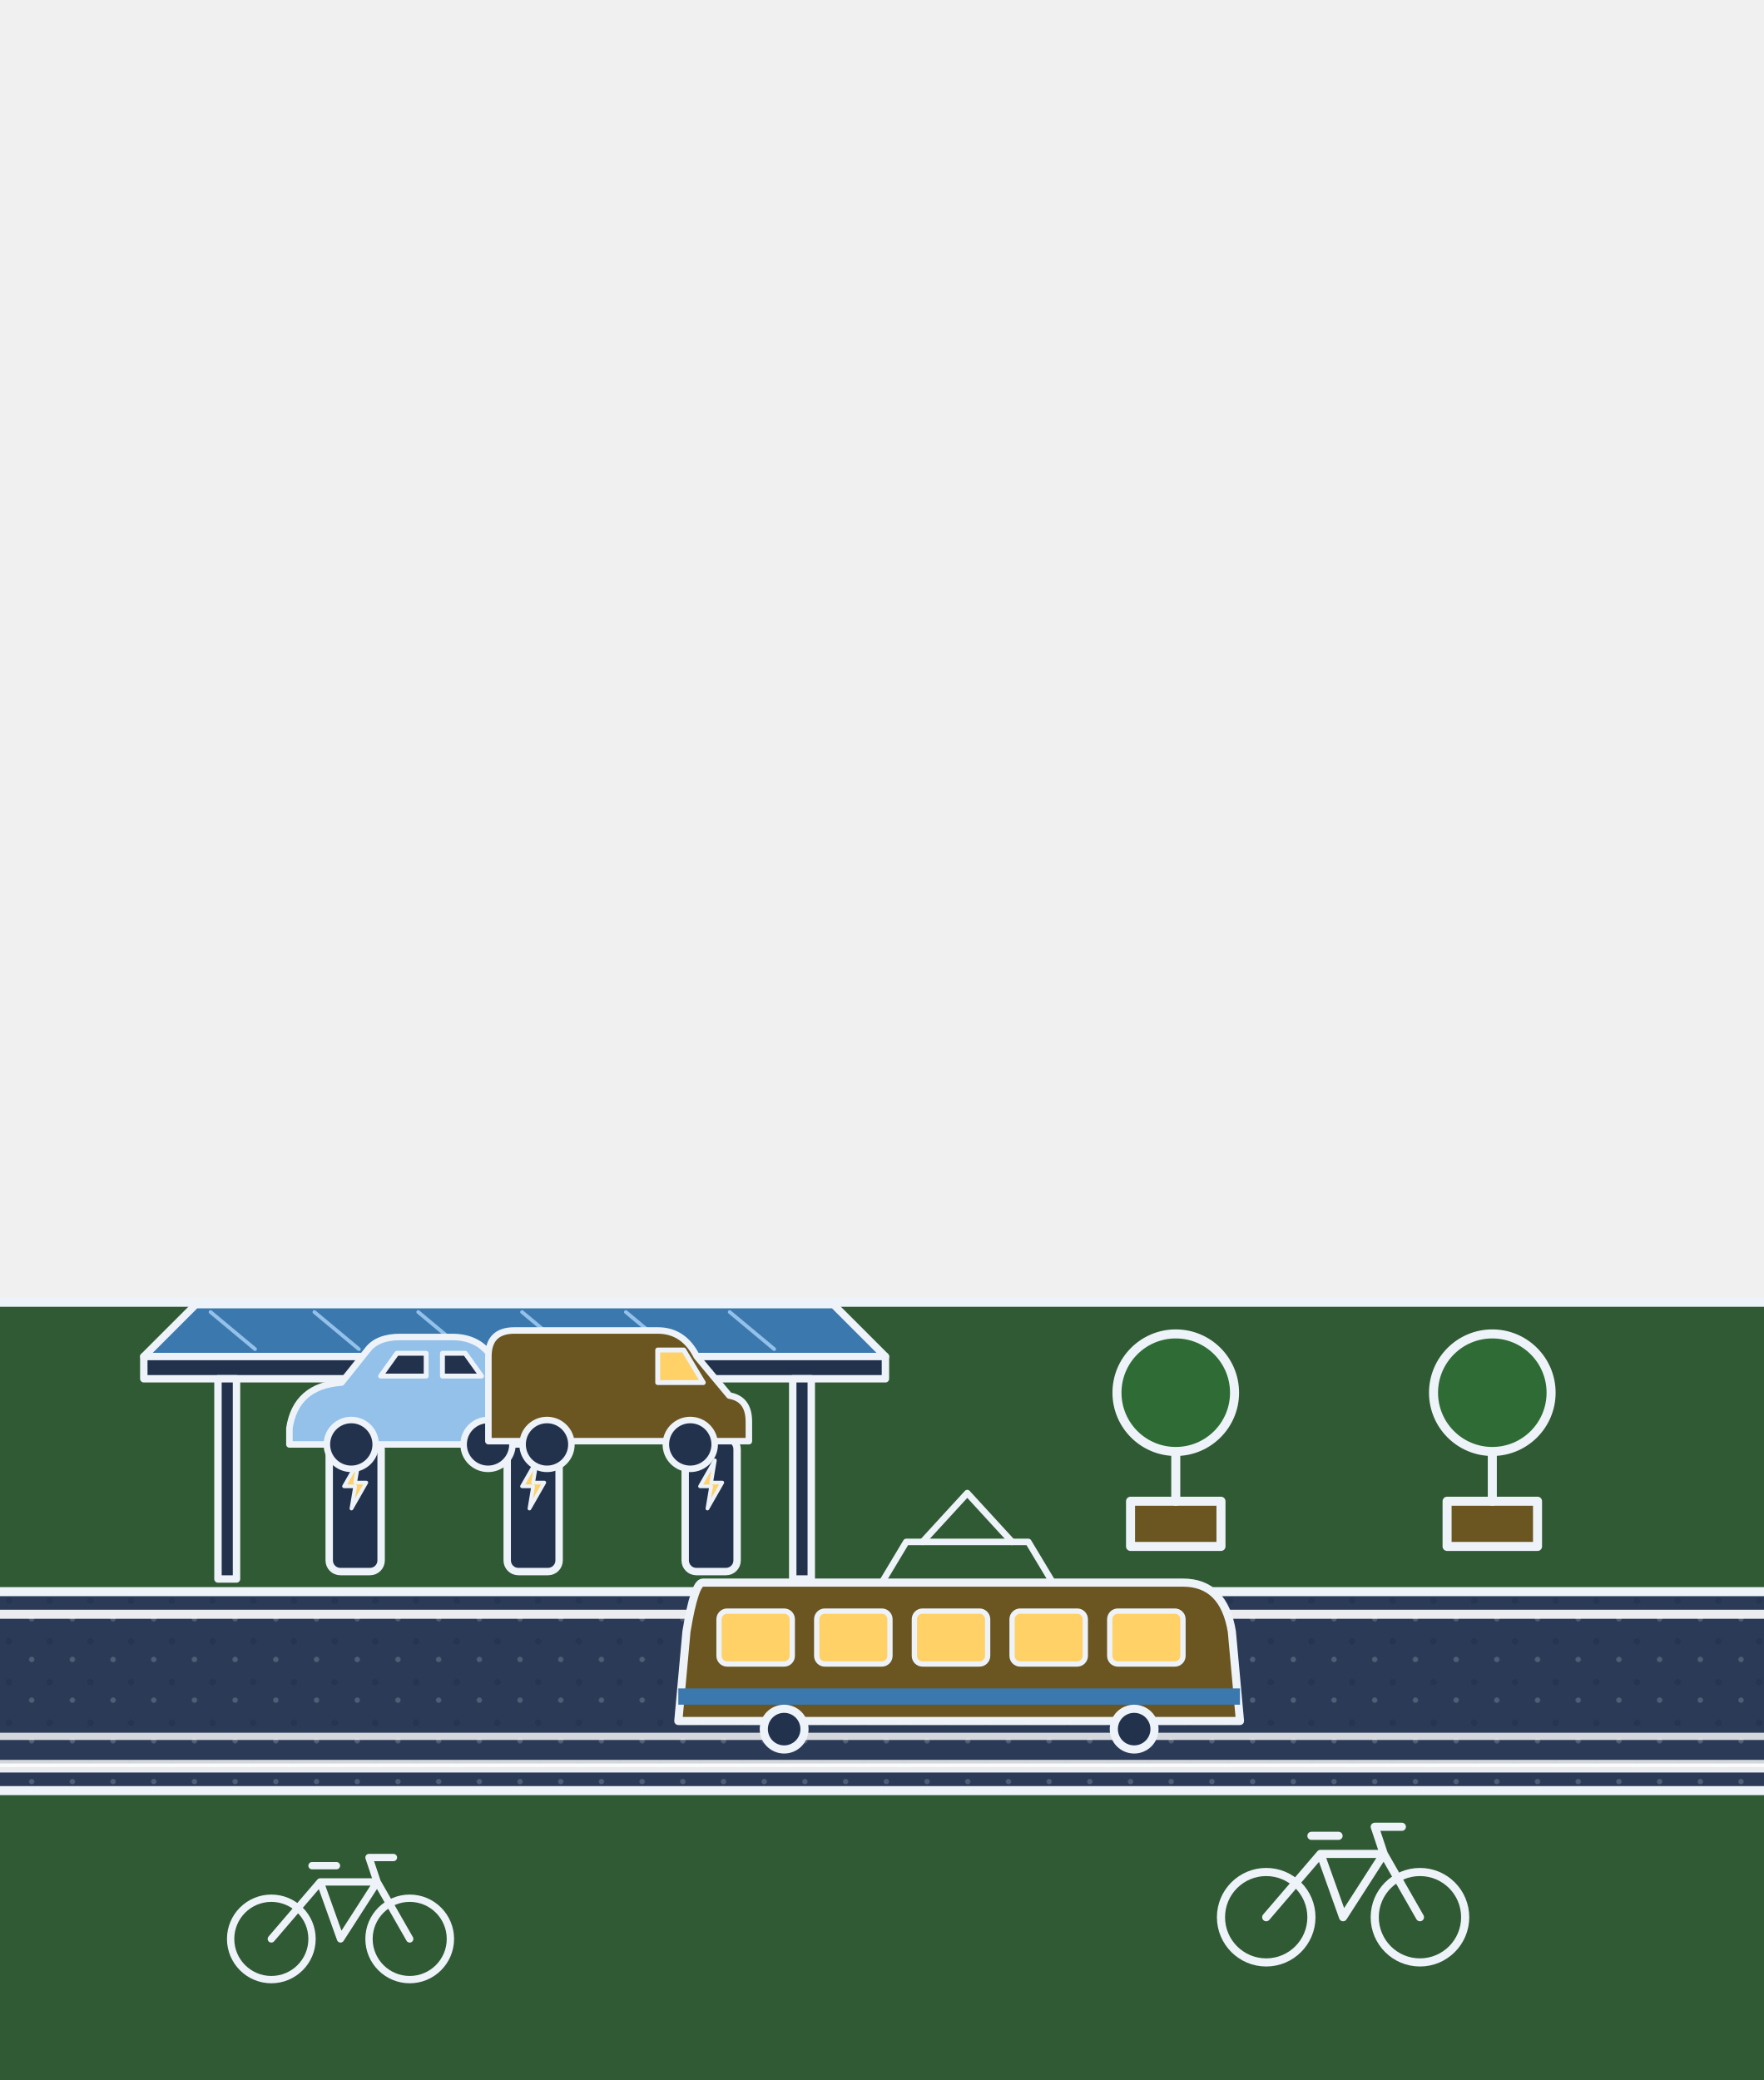
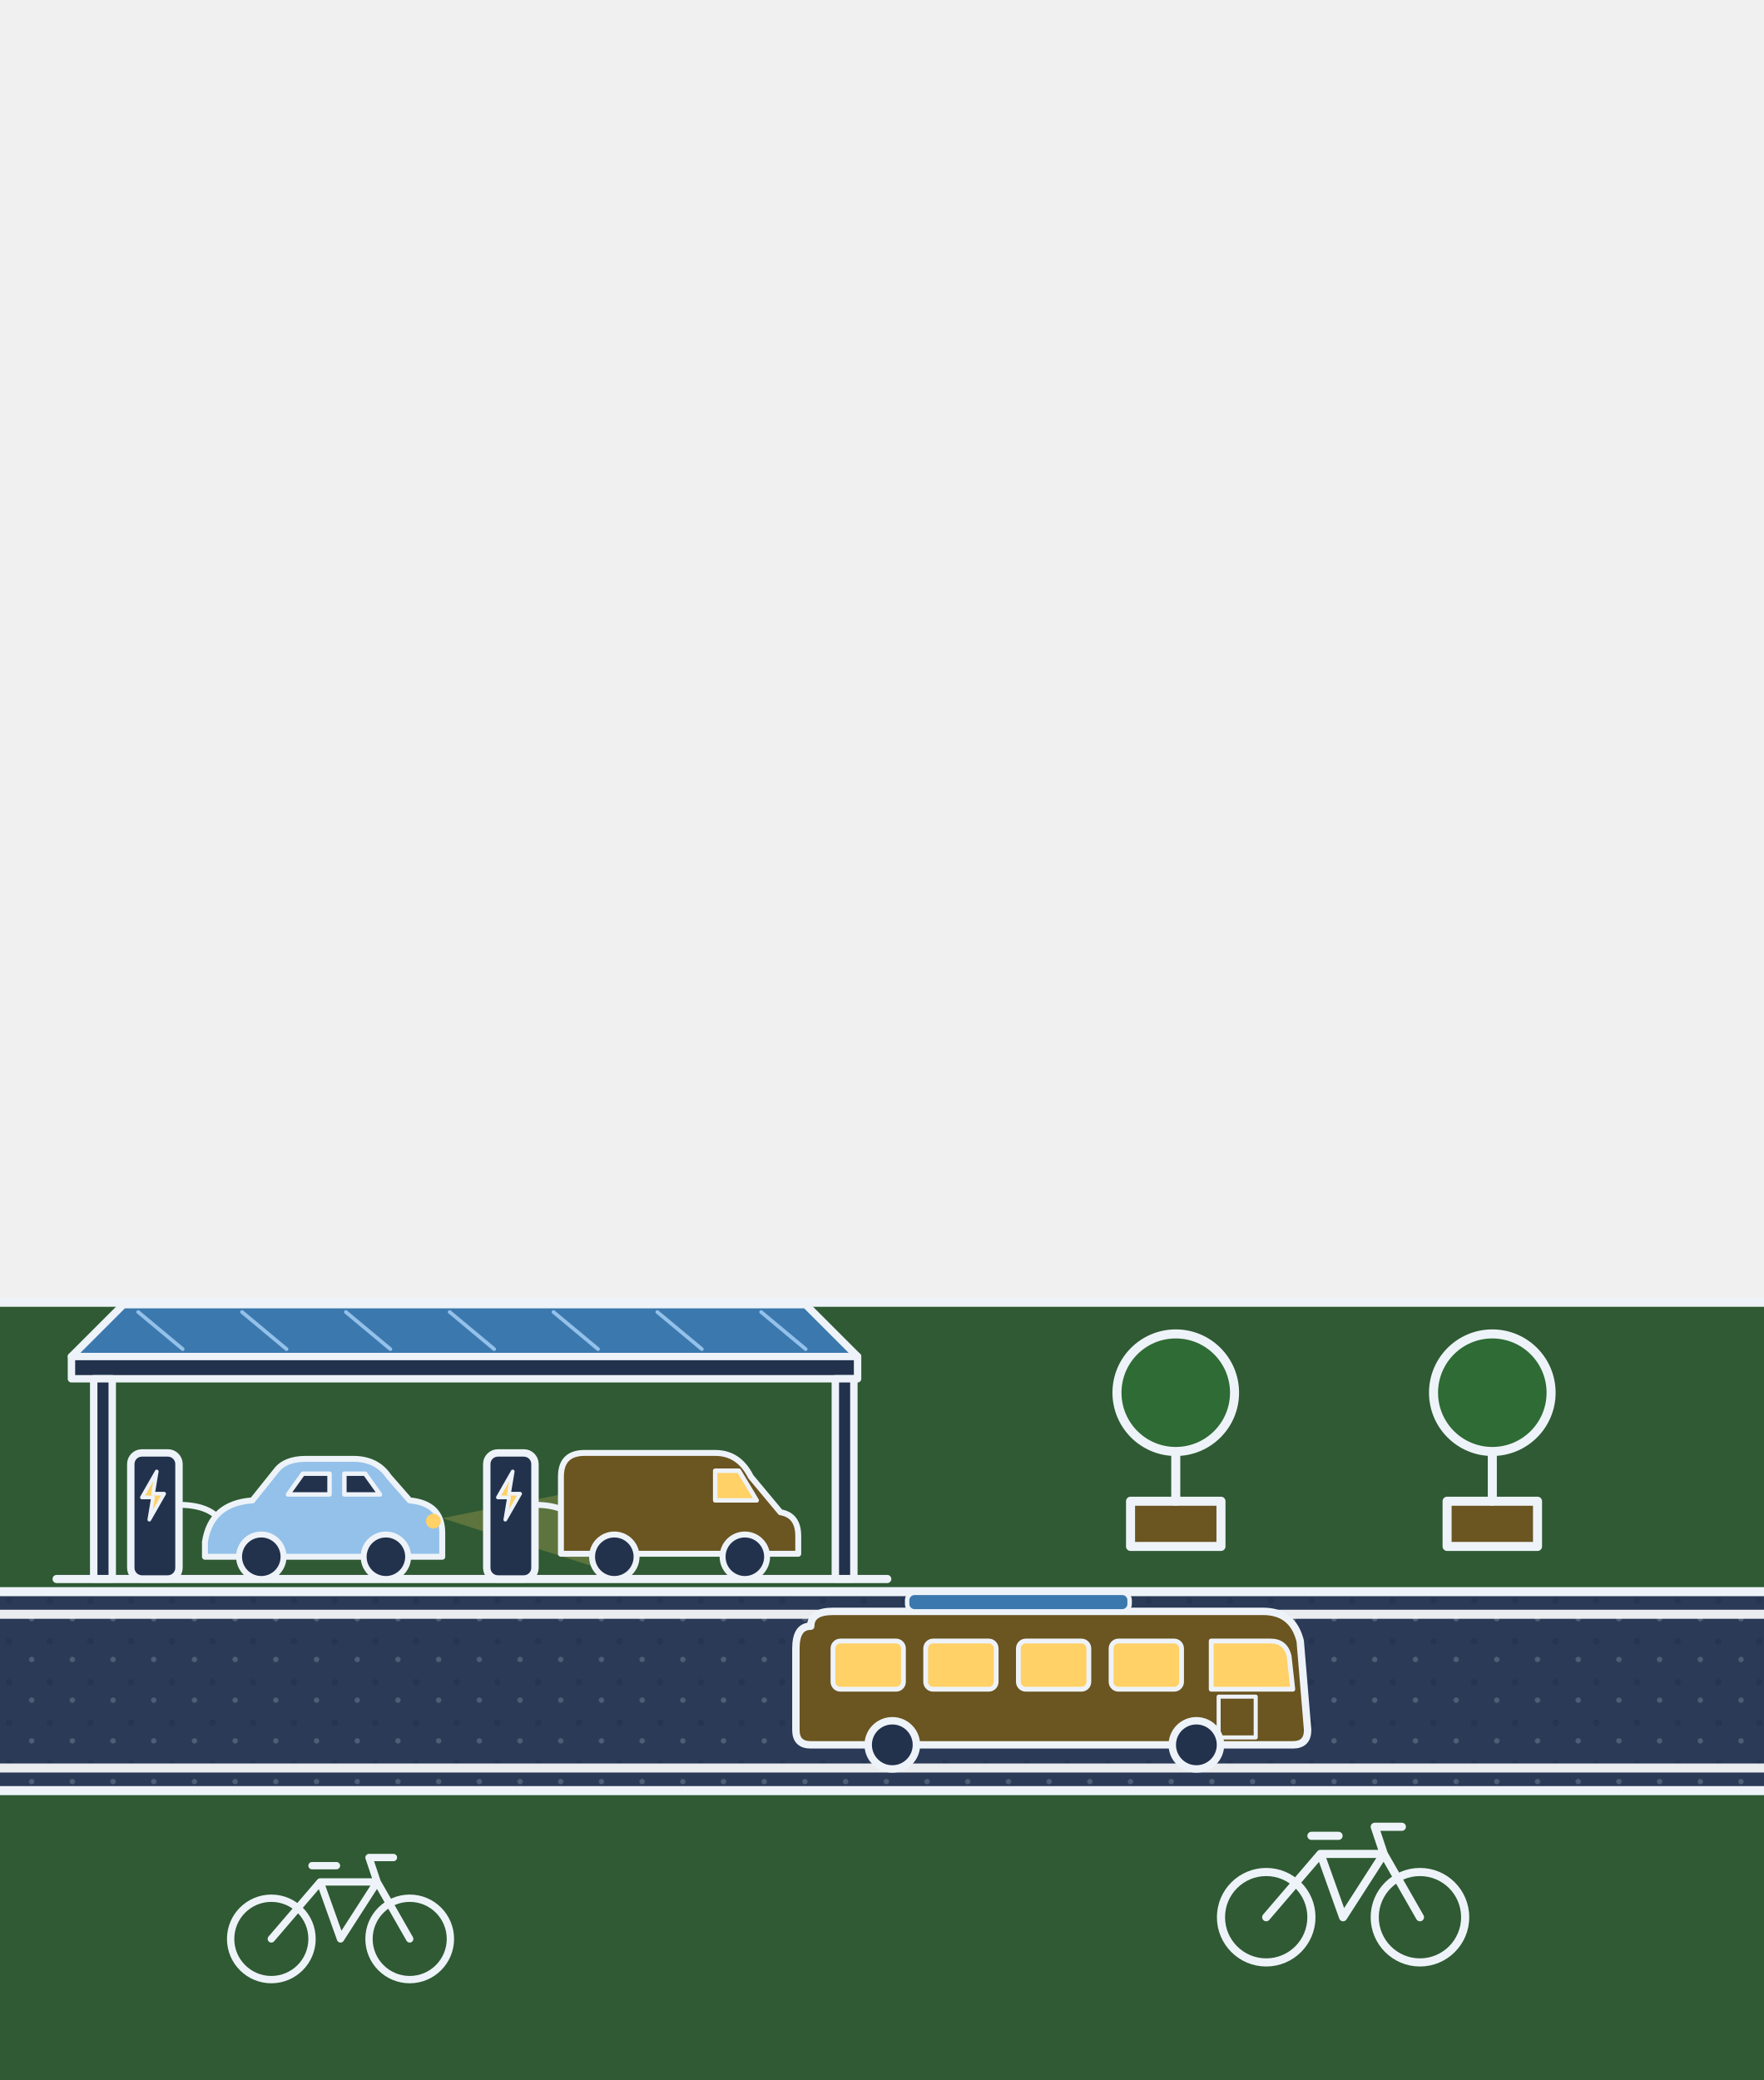
<svg xmlns="http://www.w3.org/2000/svg" viewBox="0 0 390 460" width="390" height="460" overflow="visible" aria-hidden="true">
  <defs>
    <filter id="shsquarenight" x="-10%" y="-10%" width="120%" height="130%">
      <feDropShadow dx="0" dy="3" stdDeviation="2" flood-color="#000" flood-opacity=".18" />
    </filter>
    <filter id="blsquarenight" x="-30%" y="-30%" width="160%" height="160%">
      <feGaussianBlur stdDeviation="4.5" />
    </filter>
    <filter id="bl2squarenight" x="-30%" y="-30%" width="160%" height="160%">
      <feGaussianBlur stdDeviation="1.2" />
    </filter>
  </defs>
  <rect x="-40" y="288" width="470" height="300" fill="#2F5A33" stroke="#EEF3F9" stroke-width="2" stroke-linejoin="round" stroke-linecap="round" />
  <defs>
    <pattern id="aspsquarenight" width="9" height="9" patternUnits="userSpaceOnUse">
      <circle cx="2" cy="3" r=".7" fill="#16233A" fill-opacity=".18" />
      <circle cx="7" cy="7" r=".6" fill="#FFFFFF" fill-opacity=".18" />
    </pattern>
  </defs>
  <rect x="-40" y="352" width="470" height="44" fill="#2A3A57" stroke="#EEF3F9" stroke-width="2" />
  <rect x="-40" y="352" width="470" height="44" fill="url(#aspsquarenight)" />
  <path d="M-40 357 H430 M-40 391 H430" stroke="#FFFFFF" stroke-opacity=".9" stroke-width="2" />
-   <path d="M-40 384 H430 M-40 390 H430" stroke="#FFFFFF" stroke-opacity=".8" stroke-width="1.6" />
-   <g transform="translate(150 350) scale(.9)">
+   <g transform="translate(176 358) scale(.82)">
    <g stroke="#EEF3F9" stroke-width="2" stroke-linejoin="round" stroke-linecap="round">
-       <path d="M6 0 H124 Q134 0 136 12 L138 34 H0 L2 12 Q4 0 6 0Z" fill="#6B5520" />
-       <path d="M50 0 L56 -10 H86 L92 0" fill="none" stroke-width="1.6" />
-       <path d="M60 -10 L71 -22 M71 -22 L82 -10" fill="none" stroke-width="1.6" />
-       <rect x="10" y="7" width="18" height="13" rx="2" fill="#FFD166" stroke-width="1.3" />
-       <rect x="34" y="7" width="18" height="13" rx="2" fill="#FFD166" stroke-width="1.3" />
-       <rect x="58" y="7" width="18" height="13" rx="2" fill="#FFD166" stroke-width="1.3" />
-       <rect x="82" y="7" width="18" height="13" rx="2" fill="#FFD166" stroke-width="1.3" />
-       <rect x="106" y="7" width="18" height="13" rx="2" fill="#FFD166" stroke-width="1.3" />
-       <rect x="0" y="26" width="138" height="4" fill="#3B78AE" stroke="none" />
-       <circle cx="26" cy="36" r="5" fill="#22324D" />
-       <circle cx="112" cy="36" r="5" fill="#22324D" />
+       <path d="M4 2 Q4 -2 10 -2 H126 Q134 -2 136 6 L138 30 Q138 34 134 34 H4 Q0 34 0 30 V8 Q0 2 4 2Z" fill="#6B5520" />
+       <rect x="30" y="-7" width="60" height="5" rx="2" fill="#3B78AE" stroke-width="1.2" />
+       <rect x="10" y="6" width="19" height="13" rx="2" fill="#FFD166" stroke-width="1.3" />
+       <rect x="35" y="6" width="19" height="13" rx="2" fill="#FFD166" stroke-width="1.3" />
+       <rect x="60" y="6" width="19" height="13" rx="2" fill="#FFD166" stroke-width="1.3" />
+       <rect x="85" y="6" width="19" height="13" rx="2" fill="#FFD166" stroke-width="1.3" />
+       <path d="M112 6 H128 Q132 6 133 10 L134 19 H112Z" fill="#FFD166" stroke-width="1.3" />
+       <rect x="114" y="21" width="10" height="11" fill="#6B5520" stroke-width="1.1" />
+       <circle cx="26" cy="34" r="6.5" fill="#22324D" />
+       <circle cx="108" cy="34" r="6.5" fill="#22324D" />
    </g>
  </g>
-   <g transform="translate(40 300) scale(.82)">
+   <g transform="translate(24 300) scale(.82)">
    <g transform="translate(0 0)" stroke="#EEF3F9" stroke-width="2" stroke-linejoin="round" stroke-linecap="round">
-       <path d="M-10 0 L190 0 L176 -14 L4 -14Z" fill="#3B78AE" />
+       <path d="M-10 0 L202 0 L188 -14 L4 -14Z" fill="#3B78AE" />
      <path d="M8 -12 L20 -2" stroke="#93C1EA" stroke-width="1" />
      <path d="M36 -12 L48 -2" stroke="#93C1EA" stroke-width="1" />
      <path d="M64 -12 L76 -2" stroke="#93C1EA" stroke-width="1" />
      <path d="M92 -12 L104 -2" stroke="#93C1EA" stroke-width="1" />
      <path d="M120 -12 L132 -2" stroke="#93C1EA" stroke-width="1" />
      <path d="M148 -12 L160 -2" stroke="#93C1EA" stroke-width="1" />
-       <rect x="-10" y="0" width="200" height="6" fill="#22324D" />
-       <rect x="10" y="6" width="5" height="54" fill="#22324D" />
-       <rect x="165" y="6" width="5" height="54" fill="#22324D" />
-       <rect x="40" y="22" width="14" height="36" rx="3" fill="#22324D" />
-       <path d="M48 28 L44 35 H47 L46 41 L50 34 H47Z" fill="#FFD166" stroke-width="1" />
-       <rect x="88" y="22" width="14" height="36" rx="3" fill="#22324D" />
-       <path d="M96 28 L92 35 H95 L94 41 L98 34 H95Z" fill="#FFD166" stroke-width="1" />
-       <rect x="136" y="22" width="14" height="36" rx="3" fill="#22324D" />
-       <path d="M144 28 L140 35 H143 L142 41 L146 34 H143Z" fill="#FFD166" stroke-width="1" />
-     </g>
-   </g>
-   <g transform="translate(64 300) scale(.72)">
-     <g stroke="#EEF3F9" stroke-width="2" stroke-linejoin="round" stroke-linecap="round">
-       <path d="M0 22 Q2 9 16 8 L24 -2 Q27 -6 34 -6 H50 Q58 -6 62 0 L69 8 Q80 9 80 19 V27 H0Z" fill="#93C1EA" />
-       <path d="M28 6 L33 -1 H42 V6Z M47 6 V-1 H54 L59 6Z" fill="#22324D" stroke-width="1.5" />
-       <circle cx="19" cy="27" r="7.5" fill="#22324D" />
-       <circle cx="61" cy="27" r="7.5" fill="#22324D" />
-       <path d="M80 14 L130 4 L130 30 Z" fill="#FFD166" opacity=".22" stroke="none" />
-       <circle cx="77" cy="15" r="2.5" fill="#FFD166" stroke="none" />
-     </g>
-   </g>
-   <g transform="translate(108 300) scale(.72)">
-     <g stroke="#EEF3F9" stroke-width="2" stroke-linejoin="round" stroke-linecap="round">
-       <path d="M0 26 V0 Q0 -8 8 -8 H52 Q60 -8 64 0 L74 12 Q80 13 80 20 V26Z" fill="#6B5520" />
-       <path d="M52 2 V-2 H60 L66 8 H52Z" fill="#FFD166" stroke-width="1.5" />
-       <circle cx="18" cy="27" r="7.5" fill="#22324D" />
-       <circle cx="62" cy="27" r="7.5" fill="#22324D" />
+       <path d="M176 -12 L188 -2" stroke="#93C1EA" stroke-width="1" />
+       <rect x="-10" y="0" width="212" height="6" fill="#22324D" />
+       <rect x="-4" y="6" width="5" height="54" fill="#22324D" />
+       <rect x="196" y="6" width="5" height="54" fill="#22324D" />
+       <path d="M-14 60 H210" stroke-width="2.2" />
+       <rect x="6" y="26" width="13" height="34" rx="3" fill="#22324D" />
+       <path d="M13 31 L9 38 H12 L11 44 L15 37 H12Z" fill="#FFD166" stroke-width="1" />
+       <path d="M19 40 Q30 40 32 48" fill="none" stroke-width="1.6" />
+       <g transform="translate(26 32.4) scale(.8)">
+         <g stroke="#EEF3F9" stroke-width="2" stroke-linejoin="round" stroke-linecap="round">
+           <path d="M0 22 Q2 9 16 8 L24 -2 Q27 -6 34 -6 H50 Q58 -6 62 0 L69 8 Q80 9 80 19 V27 H0Z" fill="#93C1EA" />
+           <path d="M28 6 L33 -1 H42 V6Z M47 6 V-1 H54 L59 6Z" fill="#22324D" stroke-width="1.5" />
+           <circle cx="19" cy="27" r="7.5" fill="#22324D" />
+           <circle cx="61" cy="27" r="7.5" fill="#22324D" />
+           <path d="M80 14 L130 4 L130 30 Z" fill="#FFD166" opacity=".22" stroke="none" />
+           <circle cx="77" cy="15" r="2.5" fill="#FFD166" stroke="none" />
+         </g>
+       </g>
+       <rect x="102" y="26" width="13" height="34" rx="3" fill="#22324D" />
+       <path d="M109 31 L105 38 H108 L107 44 L111 37 H108Z" fill="#FFD166" stroke-width="1" />
+       <path d="M115 40 Q126 40 128 48" fill="none" stroke-width="1.6" />
+       <g transform="translate(122 32.4) scale(.8)">
+         <g stroke="#EEF3F9" stroke-width="2" stroke-linejoin="round" stroke-linecap="round">
+           <path d="M0 26 V0 Q0 -8 8 -8 H52 Q60 -8 64 0 L74 12 Q80 13 80 20 V26Z" fill="#6B5520" />
+           <path d="M52 2 V-2 H60 L66 8 H52Z" fill="#FFD166" stroke-width="1.5" />
+           <circle cx="18" cy="27" r="7.5" fill="#22324D" />
+           <circle cx="62" cy="27" r="7.5" fill="#22324D" />
+         </g>
+       </g>
    </g>
  </g>
  <g transform="translate(260 314)">
    <g stroke="#EEF3F9" stroke-width="2" stroke-linejoin="round" stroke-linecap="round">
      <rect x="-10" y="18" width="20" height="10" fill="#6B5520" />
      <line x1="0" y1="0" x2="0" y2="18" />
      <circle cy="-6" r="13" fill="#2F6B35" />
    </g>
  </g>
  <g transform="translate(330 314)">
    <g stroke="#EEF3F9" stroke-width="2" stroke-linejoin="round" stroke-linecap="round">
      <rect x="-10" y="18" width="20" height="10" fill="#6B5520" />
      <line x1="0" y1="0" x2="0" y2="18" />
      <circle cy="-6" r="13" fill="#2F6B35" />
    </g>
  </g>
  <g transform="translate(280 412)">
    <g stroke="#EEF3F9" stroke-width="1.8" stroke-linejoin="round" stroke-linecap="round" fill="none">
      <circle cx="0" cy="12" r="10" />
      <circle cx="34" cy="12" r="10" />
      <path d="M0 12 L12 -2 H26 L34 12 M12 -2 L17 12 L26 -2 M10 -6 H16 M26 -2 L24 -8 H30" />
    </g>
  </g>
  <g transform="translate(60 418) scale(.9)">
    <g stroke="#EEF3F9" stroke-width="1.8" stroke-linejoin="round" stroke-linecap="round" fill="none">
      <circle cx="0" cy="12" r="10" />
      <circle cx="34" cy="12" r="10" />
      <path d="M0 12 L12 -2 H26 L34 12 M12 -2 L17 12 L26 -2 M10 -6 H16 M26 -2 L24 -8 H30" />
    </g>
  </g>
</svg>
